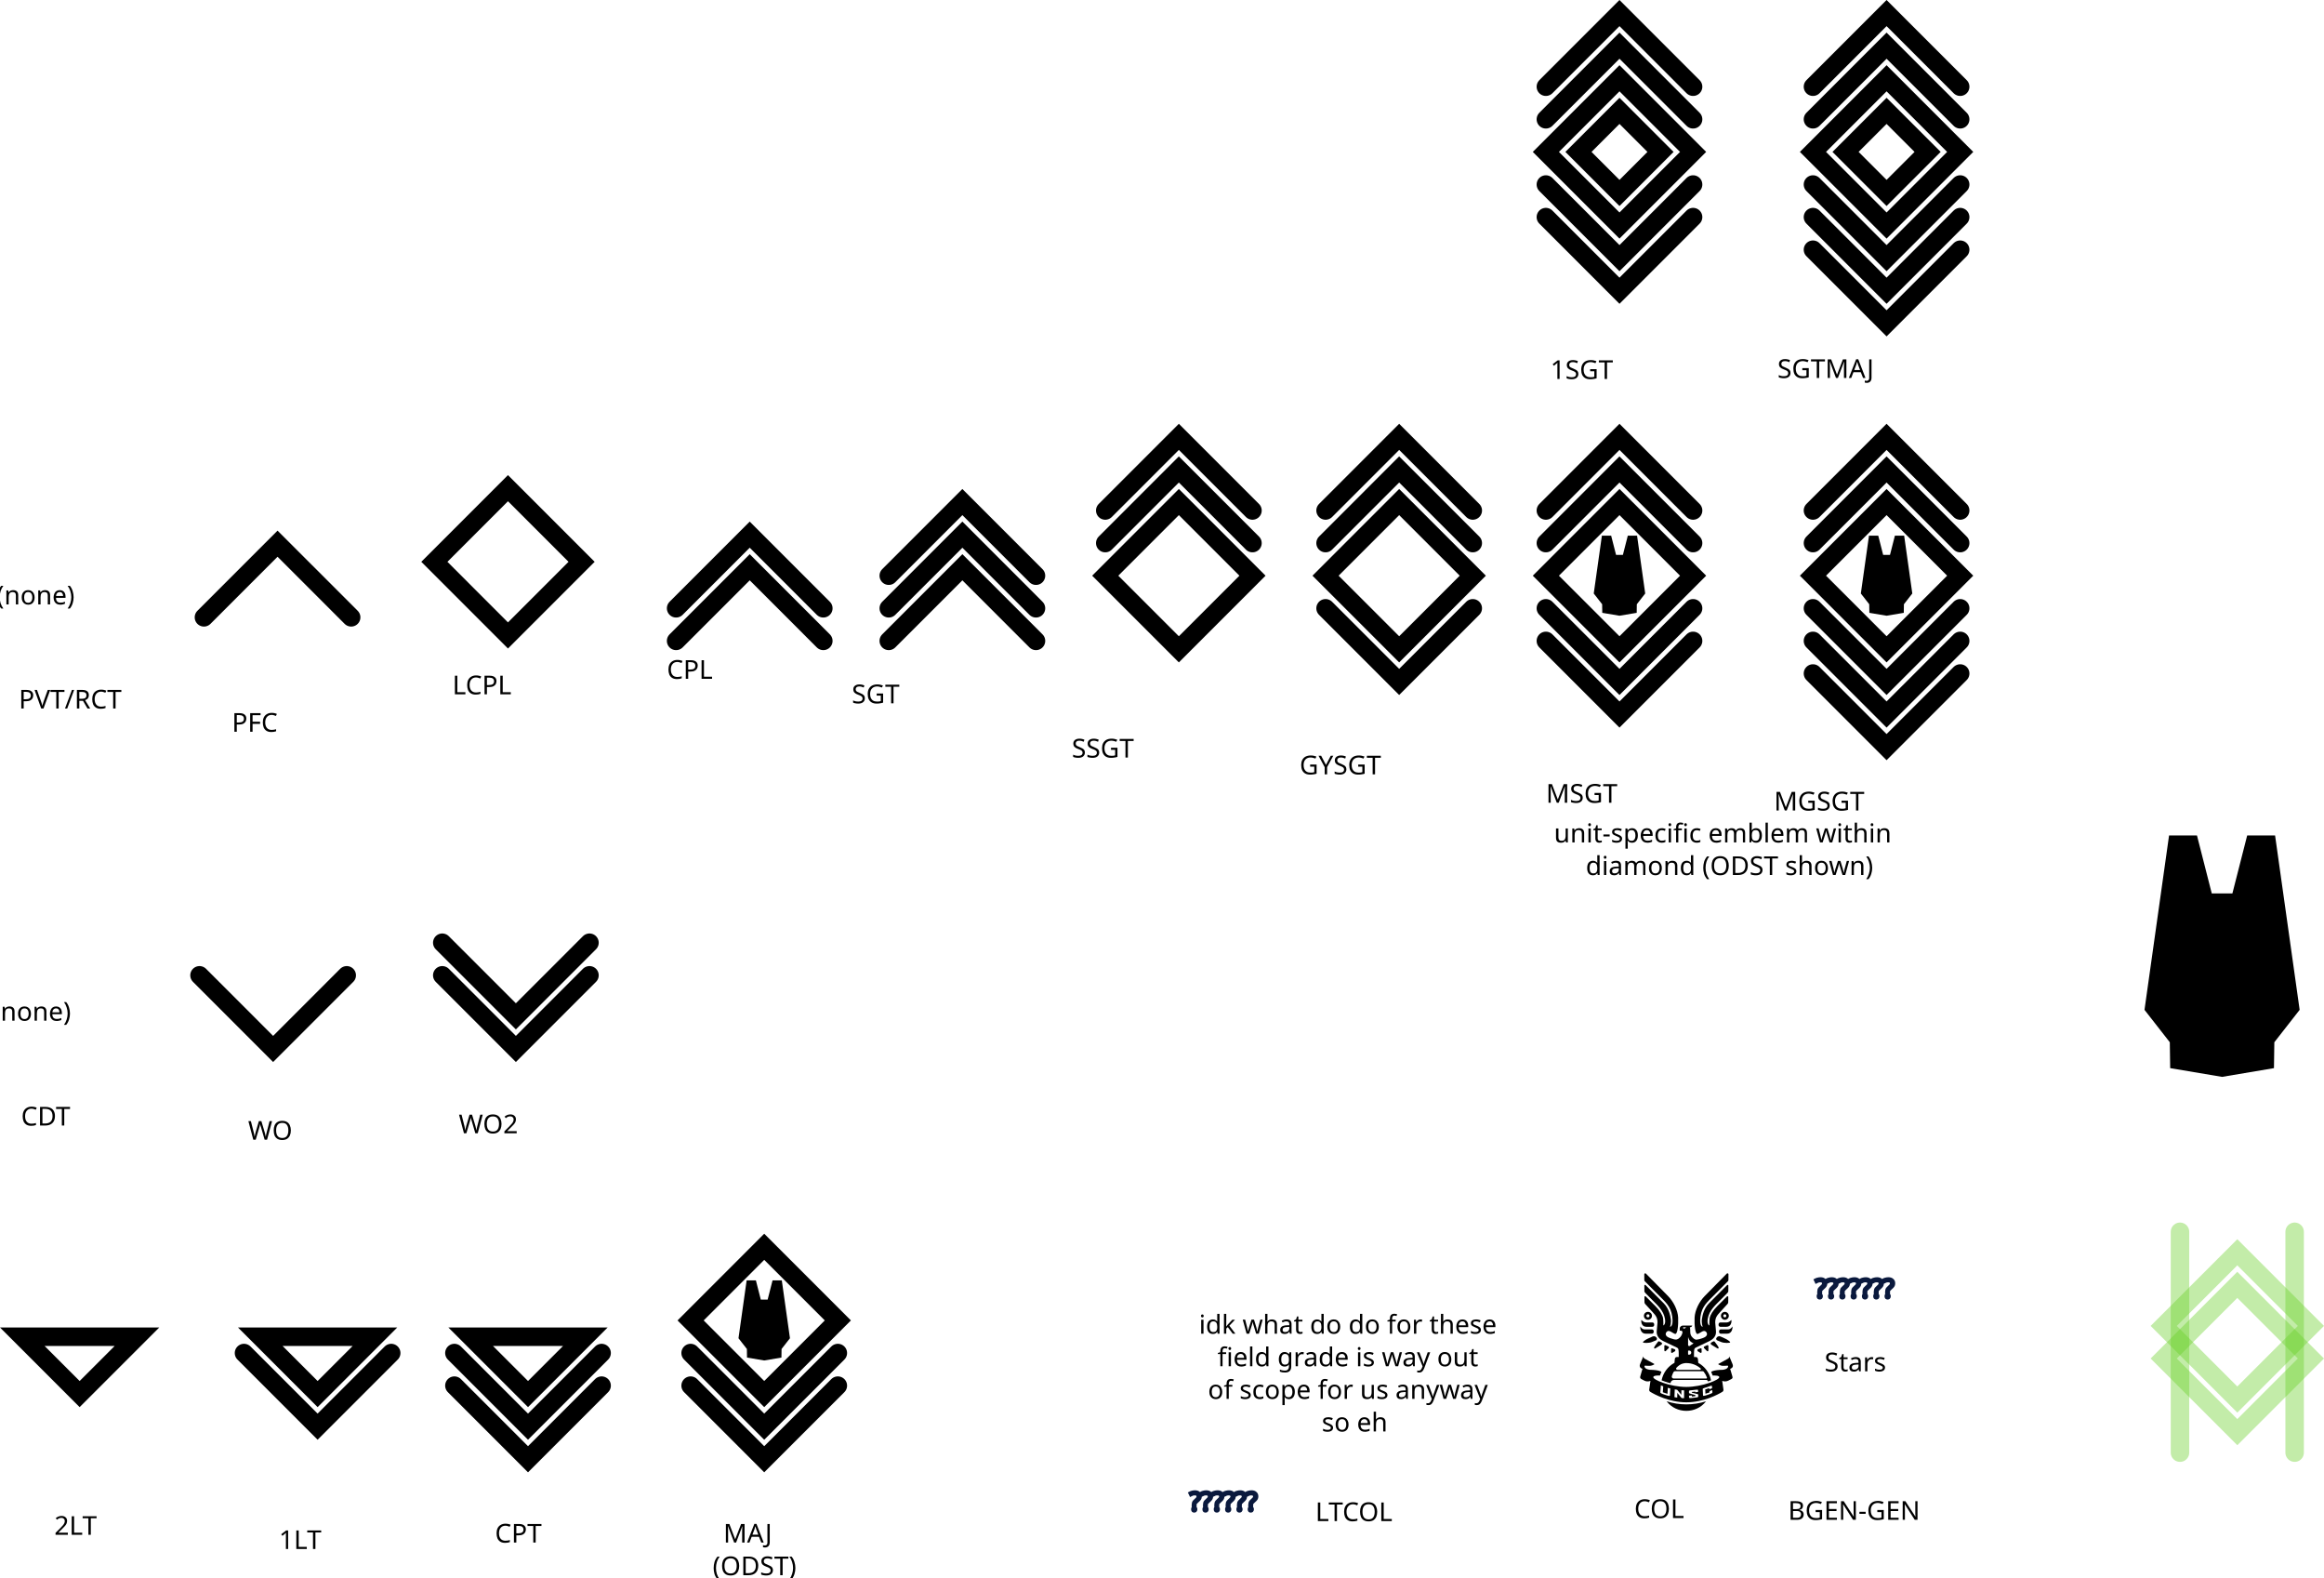
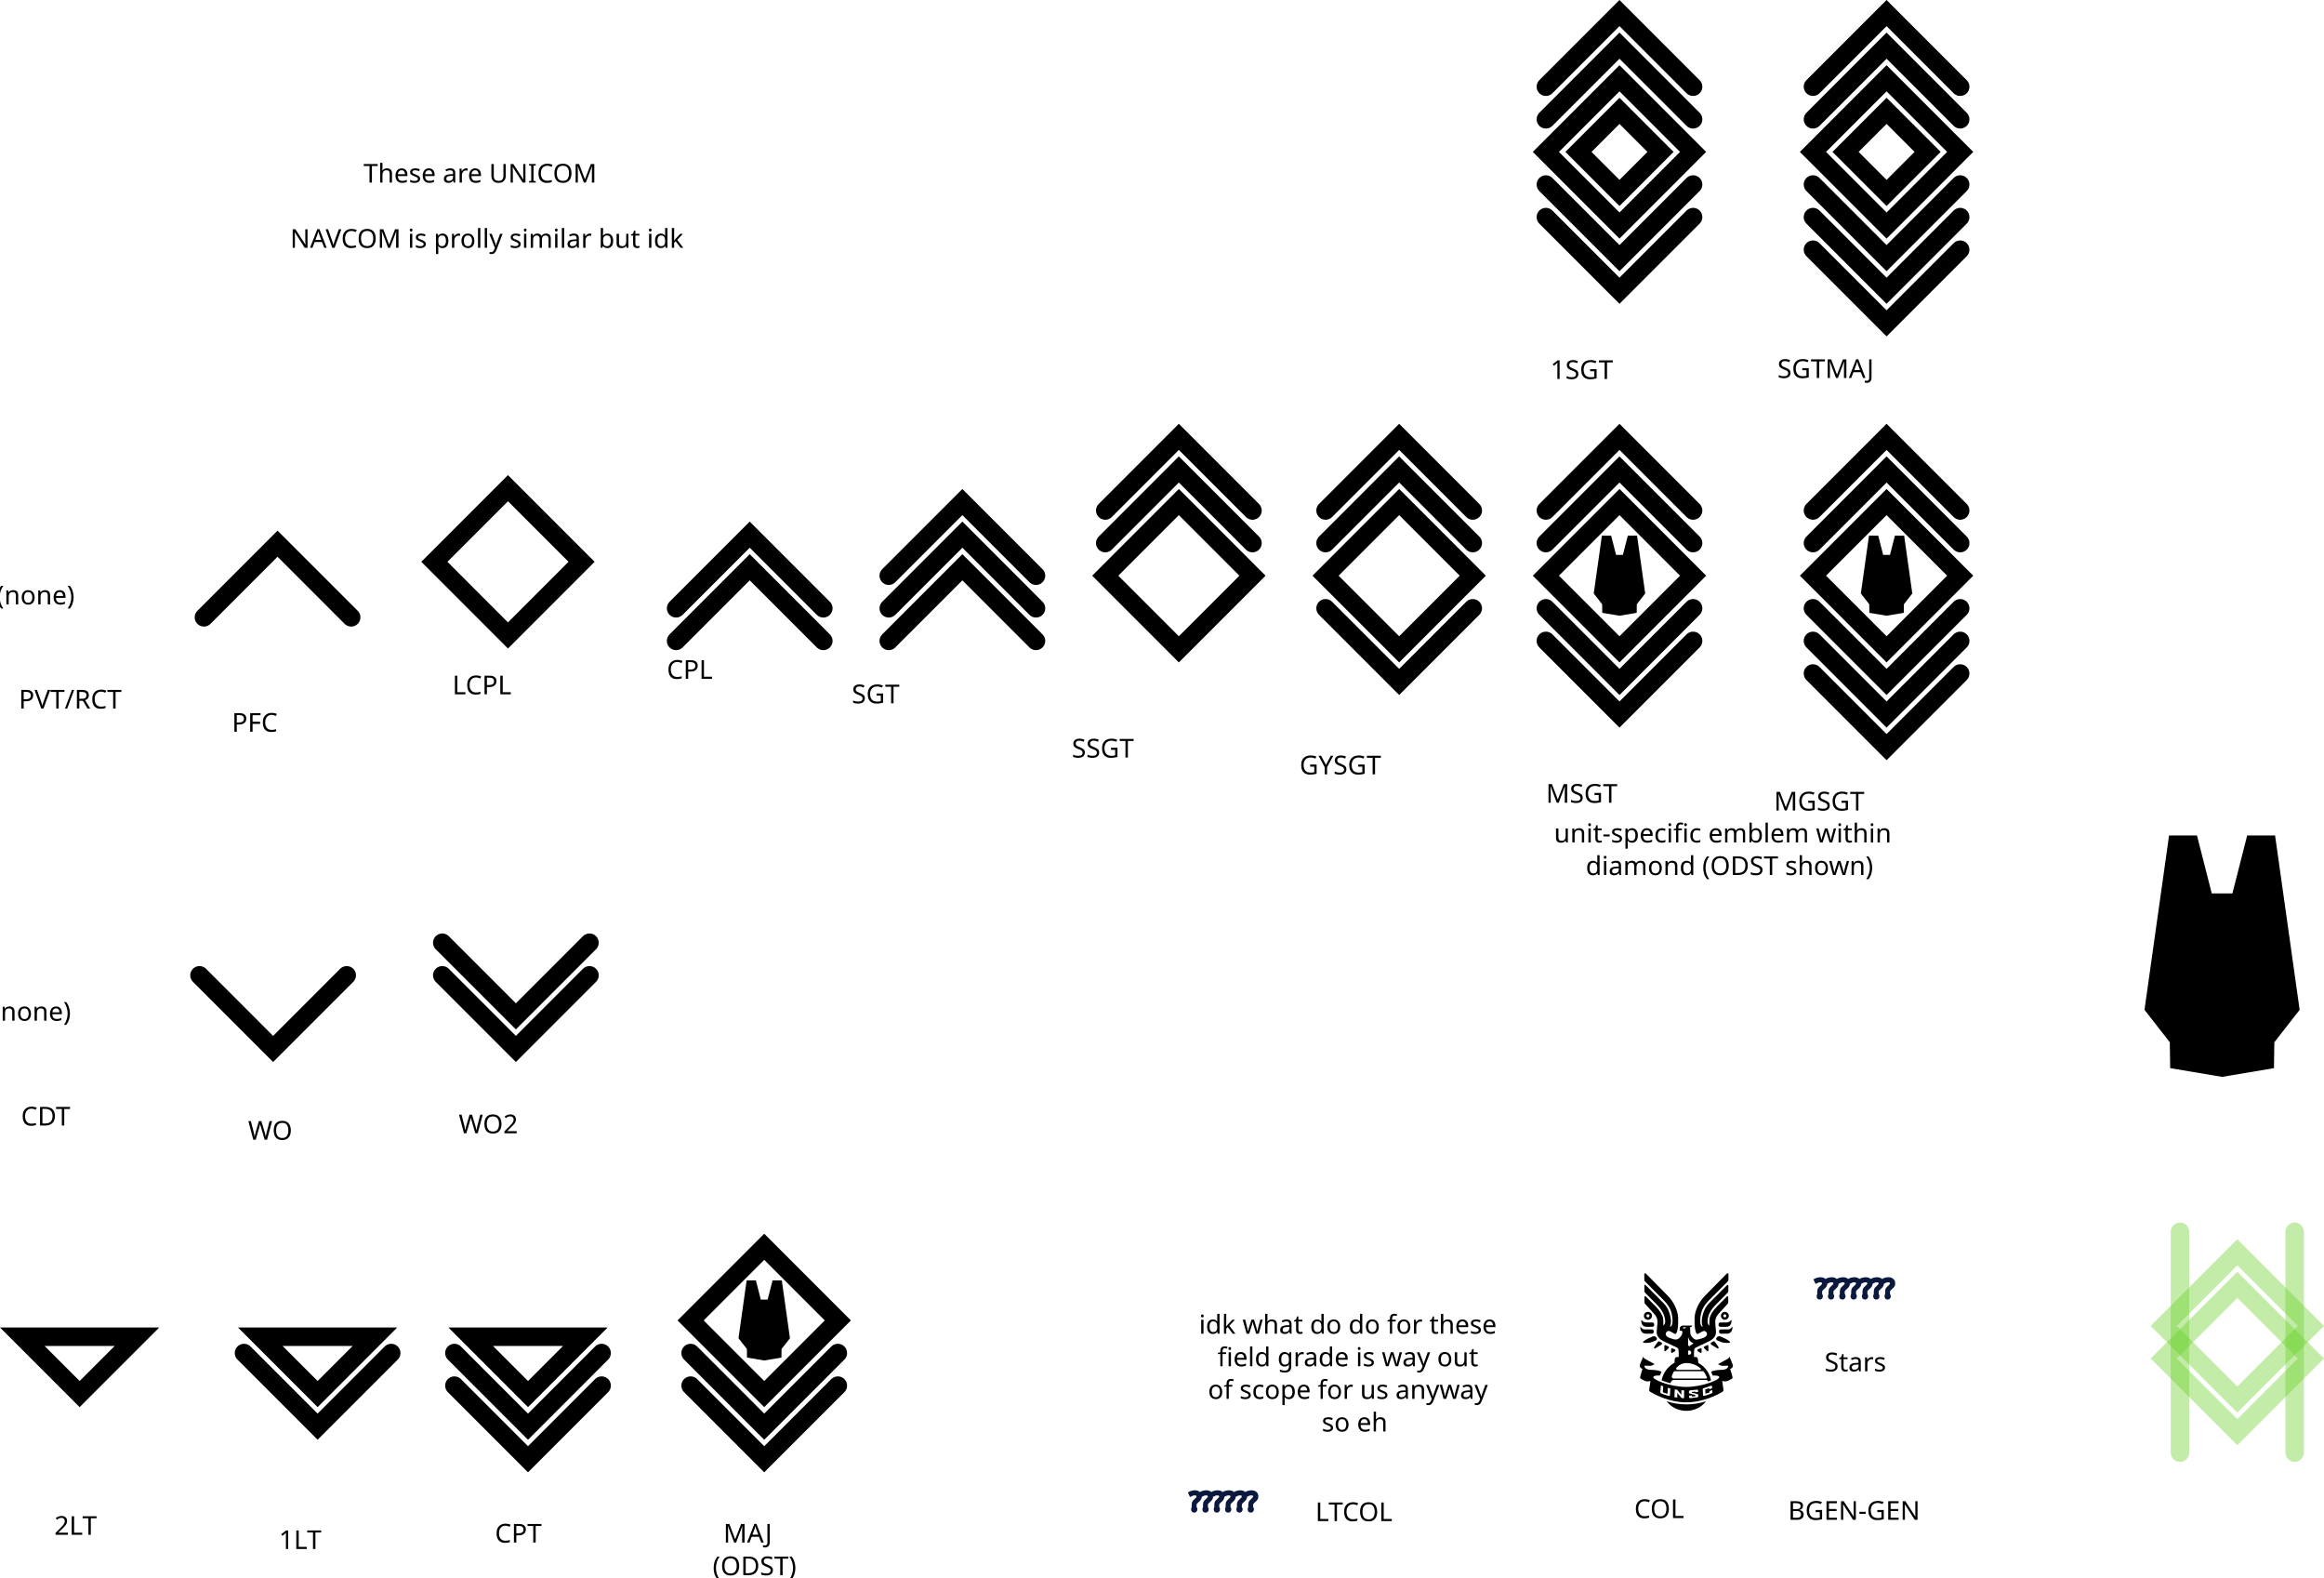
<svg xmlns="http://www.w3.org/2000/svg" width="377.357mm" height="256.105mm" viewBox="0 0 377.357 256.105" version="1.1" id="svg448" xml:space="preserve">
  <defs id="defs445" />
  <g id="layer1" transform="translate(-217.4536,57.02211)">
    <path style="fill:none;stroke:#69d028;stroke-width:3;stroke-linecap:round;stroke-dasharray:none;stroke-opacity:0.396;paint-order:fill markers stroke" d="m 568.782,158.207 11.953,-11.953 11.953,11.953 -11.953,11.953 z" id="path679" />
    <path style="fill:none;stroke:#000000;stroke-width:3;stroke-linecap:round;stroke-dasharray:none;stroke-opacity:1;paint-order:fill markers stroke" d="M 250.567,43.186 262.52,31.233 274.474,43.186" id="path2021" />
    <path style="fill:none;stroke:#000000;stroke-width:3;stroke-linecap:round;stroke-dasharray:none;stroke-opacity:1;paint-order:fill markers stroke" d="M 299.935,22.221 287.982,34.174 299.935,46.127 311.888,34.174 299.935,22.221 Z" id="path2509" />
    <path style="fill:none;stroke:#69d028;stroke-width:3;stroke-linecap:round;stroke-dasharray:none;stroke-opacity:0.396;paint-order:fill markers stroke" d="m 568.782,163.499 11.953,-11.953 11.953,11.953 -11.953,11.953 z" id="path2511" />
    <path style="fill:#68cf26;fill-opacity:0.396;stroke:#68cf26;stroke-width:3;stroke-linecap:round;stroke-dasharray:none;stroke-opacity:0.396;paint-order:fill markers stroke" d="M 571.428,178.777 V 142.929" id="path2545" />
    <path style="fill:#68cf26;fill-opacity:0.396;stroke:#68cf26;stroke-width:3;stroke-linecap:round;stroke-dasharray:none;stroke-opacity:0.396;paint-order:fill markers stroke" d="M 590.043,178.777 V 142.929" id="path2892" />
    <path style="fill:none;fill-opacity:0.396;stroke:#000000;stroke-width:3;stroke-linecap:round;stroke-dasharray:none;stroke-opacity:1;paint-order:fill markers stroke" d="M 511.831,25.844 523.784,13.891 535.737,25.844" id="path3382" />
    <path style="fill:none;fill-opacity:0.396;stroke:#000000;stroke-width:3;stroke-linecap:round;stroke-dasharray:none;stroke-opacity:1;paint-order:fill markers stroke" d="M 327.235,47.011 339.188,35.058 351.141,47.011" id="path3384" />
    <path style="fill:none;fill-opacity:0.396;stroke:#000000;stroke-width:3;stroke-linecap:round;stroke-dasharray:none;stroke-opacity:1;paint-order:fill markers stroke" d="m 327.235,41.719 11.953,-11.953 11.953,11.953" id="path3386" />
    <path style="fill:none;fill-opacity:0.396;stroke:#000000;stroke-width:3;stroke-linecap:round;stroke-dasharray:none;stroke-opacity:1;paint-order:fill markers stroke" d="m 361.765,41.719 11.953,-11.953 11.953,11.953" id="path3390" />
    <path style="fill:none;fill-opacity:0.396;stroke:#000000;stroke-width:3;stroke-linecap:round;stroke-dasharray:none;stroke-opacity:1;paint-order:fill markers stroke" d="m 361.765,36.428 11.953,-11.953 11.953,11.953" id="path3392" />
    <path style="fill:none;fill-opacity:0.396;stroke:#000000;stroke-width:3;stroke-linecap:round;stroke-dasharray:none;stroke-opacity:1;paint-order:fill markers stroke" d="M 361.765,47.011 373.718,35.058 385.672,47.011" id="path3394" />
    <path style="fill:none;fill-opacity:0.396;stroke:#000000;stroke-width:3;stroke-linecap:round;stroke-dasharray:none;stroke-opacity:1;paint-order:fill markers stroke" d="m 396.916,31.136 11.953,-11.953 11.953,11.953" id="path3398" />
    <path style="fill:none;fill-opacity:0.396;stroke:#000000;stroke-width:3;stroke-linecap:round;stroke-dasharray:none;stroke-opacity:1;paint-order:fill markers stroke" d="M 396.916,25.844 408.87,13.891 420.823,25.844" id="path3400" />
    <path style="fill:none;fill-opacity:0.396;stroke:#000000;stroke-width:3;stroke-linecap:round;stroke-dasharray:none;stroke-opacity:1;paint-order:fill markers stroke" d="m 408.87,24.474 -11.953,11.953 11.953,11.953 11.953,-11.953 z" id="path3402" />
    <path style="fill:none;fill-opacity:0.396;stroke:#000000;stroke-width:3;stroke-linecap:round;stroke-dasharray:none;stroke-opacity:1;paint-order:fill markers stroke" d="m 511.831,41.719 11.953,11.953 11.953,-11.953" id="path3469" />
    <path style="fill:none;fill-opacity:0.396;stroke:#000000;stroke-width:3;stroke-linecap:round;stroke-dasharray:none;stroke-opacity:1;paint-order:fill markers stroke" d="m 432.689,31.136 11.953,-11.953 11.953,11.953" id="path3471" />
    <path style="fill:none;fill-opacity:0.396;stroke:#000000;stroke-width:3;stroke-linecap:round;stroke-dasharray:none;stroke-opacity:1;paint-order:fill markers stroke" d="M 432.689,25.844 444.642,13.891 456.596,25.844" id="path3473" />
    <path style="fill:none;fill-opacity:0.396;stroke:#000000;stroke-width:3;stroke-linecap:round;stroke-dasharray:none;stroke-opacity:1;paint-order:fill markers stroke" d="m 444.642,24.474 -11.953,11.953 11.953,11.953 11.953,-11.953 z" id="path3475" />
    <path style="fill:none;fill-opacity:0.396;stroke:#000000;stroke-width:3;stroke-linecap:round;stroke-dasharray:none;stroke-opacity:1;paint-order:fill markers stroke" d="m 432.689,41.719 11.953,11.953 11.953,-11.953" id="path3477" />
    <path style="fill:none;fill-opacity:0.396;stroke:#000000;stroke-width:3;stroke-linecap:round;stroke-dasharray:none;stroke-opacity:1;paint-order:fill markers stroke" d="m 511.831,47.011 11.953,11.953 11.953,-11.953" id="path3479" />
    <path style="fill:none;fill-opacity:0.396;stroke:#000000;stroke-width:3;stroke-linecap:round;stroke-dasharray:none;stroke-opacity:1;paint-order:fill markers stroke" d="m 468.462,31.136 11.953,-11.953 11.953,11.953" id="path3481" />
    <path style="fill:none;fill-opacity:0.396;stroke:#000000;stroke-width:3;stroke-linecap:round;stroke-dasharray:none;stroke-opacity:1;paint-order:fill markers stroke" d="M 468.462,25.844 480.415,13.891 492.369,25.844" id="path3483" />
    <path style="fill:none;fill-opacity:0.396;stroke:#000000;stroke-width:3;stroke-linecap:round;stroke-dasharray:none;stroke-opacity:1;paint-order:fill markers stroke" d="m 480.415,24.474 -11.953,11.953 11.953,11.953 11.953,-11.953 z" id="path3485" />
    <path style="fill:none;fill-opacity:0.396;stroke:#000000;stroke-width:3;stroke-linecap:round;stroke-dasharray:none;stroke-opacity:1;paint-order:fill markers stroke" d="m 468.462,41.719 11.953,11.953 11.953,-11.953" id="path3487" />
    <path style="fill:none;fill-opacity:0.396;stroke:#000000;stroke-width:3;stroke-linecap:round;stroke-dasharray:none;stroke-opacity:1;paint-order:fill markers stroke" d="m 468.462,47.011 11.953,11.953 11.953,-11.953" id="path3489" />
    <text xml:space="preserve" style="font-size:4.233px;font-family:'Cascadia Code';-inkscape-font-specification:'Cascadia Code';text-align:center;text-anchor:middle;fill:#000000;fill-opacity:1;stroke:none;stroke-width:3;stroke-linecap:round;stroke-dasharray:none;stroke-opacity:1;paint-order:fill markers stroke" x="231.603" y="57.981" id="text3545">
      <tspan id="tspan3543" style="font-size:4.233px;fill:#000000;fill-opacity:1;stroke:none;stroke-width:3" x="231.603" y="57.981">PVT/RCT</tspan>
    </text>
    <text xml:space="preserve" style="font-size:4.233px;font-family:'Cascadia Code';-inkscape-font-specification:'Cascadia Code';text-align:center;text-anchor:middle;fill:#000000;fill-opacity:1;stroke:none;stroke-width:3;stroke-linecap:round;stroke-dasharray:none;stroke-opacity:1;paint-order:fill markers stroke" x="261.574" y="61.754" id="text4015">
      <tspan id="tspan4013" style="stroke-width:3" x="261.574" y="61.754">PFC</tspan>
    </text>
    <text xml:space="preserve" style="font-size:4.233px;font-family:'Cascadia Code';-inkscape-font-specification:'Cascadia Code';text-align:center;text-anchor:middle;fill:#000000;fill-opacity:1;stroke:none;stroke-width:3;stroke-linecap:round;stroke-dasharray:none;stroke-opacity:1;paint-order:fill markers stroke" x="298.462" y="55.676" id="text4019">
      <tspan id="tspan4017" style="stroke-width:3" x="298.462" y="55.676">LCPL</tspan>
    </text>
    <text xml:space="preserve" style="font-size:4.233px;font-family:'Cascadia Code';-inkscape-font-specification:'Cascadia Code';text-align:center;text-anchor:middle;fill:#000000;fill-opacity:1;stroke:none;stroke-width:3;stroke-linecap:round;stroke-dasharray:none;stroke-opacity:1;paint-order:fill markers stroke" x="332.206" y="53.161" id="text4023">
      <tspan id="tspan4021" style="stroke-width:3" x="332.206" y="53.161">CPL</tspan>
    </text>
    <text xml:space="preserve" style="font-size:4.233px;font-family:'Cascadia Code';-inkscape-font-specification:'Cascadia Code';text-align:center;text-anchor:middle;fill:#000000;fill-opacity:1;stroke:none;stroke-width:3;stroke-linecap:round;stroke-dasharray:none;stroke-opacity:1;paint-order:fill markers stroke" x="362.388" y="57.143" id="text4027">
      <tspan id="tspan4025" style="stroke-width:3" x="362.388" y="57.143">SGT</tspan>
    </text>
    <text xml:space="preserve" style="font-size:4.233px;font-family:'Cascadia Code';-inkscape-font-specification:'Cascadia Code';text-align:center;text-anchor:middle;fill:#000000;fill-opacity:1;stroke:none;stroke-width:3;stroke-linecap:round;stroke-dasharray:none;stroke-opacity:1;paint-order:fill markers stroke" x="399.276" y="65.946" id="text4031">
      <tspan id="tspan4029" style="stroke-width:3" x="399.276" y="65.946">SSGT</tspan>
    </text>
    <text xml:space="preserve" style="font-size:4.233px;font-family:'Cascadia Code';-inkscape-font-specification:'Cascadia Code';text-align:center;text-anchor:middle;fill:#000000;fill-opacity:1;stroke:none;stroke-width:3;stroke-linecap:round;stroke-dasharray:none;stroke-opacity:1;paint-order:fill markers stroke" x="437.841" y="68.67" id="text4035">
      <tspan id="tspan4033" style="stroke-width:3" x="437.841" y="68.67">GYSGT</tspan>
    </text>
    <text xml:space="preserve" style="font-size:4.233px;font-family:'Cascadia Code';-inkscape-font-specification:'Cascadia Code';text-align:center;text-anchor:middle;fill:#000000;fill-opacity:1;stroke:none;stroke-width:3;stroke-linecap:round;stroke-dasharray:none;stroke-opacity:1;paint-order:fill markers stroke" x="477.034" y="73.282" id="text4039">
      <tspan id="tspan4037" style="stroke-width:3" x="477.034" y="73.282">MSGT</tspan>
    </text>
    <path style="fill:none;fill-opacity:0.396;stroke:#000000;stroke-width:3;stroke-linecap:round;stroke-dasharray:none;stroke-opacity:1;paint-order:fill markers stroke" d="m 511.831,31.136 11.953,-11.953 11.953,11.953" id="path4041" />
    <path style="fill:none;fill-opacity:0.396;stroke:#000000;stroke-width:3;stroke-linecap:round;stroke-dasharray:none;stroke-opacity:1;paint-order:fill markers stroke" d="m 523.784,24.474 -11.953,11.953 11.953,11.953 11.953,-11.953 z" id="path4043" />
    <path style="fill:none;fill-opacity:0.396;stroke:#000000;stroke-width:3;stroke-linecap:round;stroke-dasharray:none;stroke-opacity:1;paint-order:fill markers stroke" d="m 468.462,-37.656 11.953,-11.953 11.953,11.953" id="path4045" />
    <path style="fill:none;fill-opacity:0.396;stroke:#000000;stroke-width:3;stroke-linecap:round;stroke-dasharray:none;stroke-opacity:1;paint-order:fill markers stroke" d="m 468.462,-42.947 11.953,-11.953 11.953,11.953" id="path4047" />
    <path style="fill:none;fill-opacity:0.396;stroke:#000000;stroke-width:3;stroke-linecap:round;stroke-dasharray:none;stroke-opacity:1;paint-order:fill markers stroke" d="m 480.415,-44.317 -11.953,11.953 11.953,11.953 11.953,-11.953 z" id="path4049" />
    <path style="fill:none;fill-opacity:0.396;stroke:#000000;stroke-width:3;stroke-linecap:round;stroke-dasharray:none;stroke-opacity:1;paint-order:fill markers stroke" d="m 468.462,-27.072 11.953,11.953 11.953,-11.953" id="path4051" />
    <path style="fill:none;fill-opacity:0.396;stroke:#000000;stroke-width:3;stroke-linecap:round;stroke-dasharray:none;stroke-opacity:1;paint-order:fill markers stroke" d="m 468.462,-21.781 11.953,11.953 11.953,-11.953" id="path4053" />
    <text xml:space="preserve" style="font-size:4.233px;font-family:'Cascadia Code';-inkscape-font-specification:'Cascadia Code';text-align:center;text-anchor:middle;fill:#000000;fill-opacity:1;stroke:none;stroke-width:3;stroke-linecap:round;stroke-dasharray:none;stroke-opacity:1;paint-order:fill markers stroke" x="477.034" y="4.49" id="text4057">
      <tspan id="tspan4055" style="stroke-width:3" x="477.034" y="4.49">1SGT</tspan>
    </text>
    <path style="fill:none;fill-opacity:0.396;stroke:#000000;stroke-width:3;stroke-linecap:round;stroke-dasharray:none;stroke-opacity:1;paint-order:fill markers stroke" d="m 511.831,52.303 11.953,11.953 11.953,-11.953" id="path4059" />
    <path style="fill:none;fill-opacity:0.396;stroke:#000000;stroke-width:3;stroke-linecap:round;stroke-dasharray:none;stroke-opacity:1;paint-order:fill markers stroke" d="m 511.831,-42.947 11.953,-11.953 11.953,11.953" id="path4061" />
    <path style="fill:none;fill-opacity:0.396;stroke:#000000;stroke-width:3;stroke-linecap:round;stroke-dasharray:none;stroke-opacity:1;paint-order:fill markers stroke" d="m 511.831,-27.072 11.953,11.953 11.953,-11.953" id="path4063" />
    <path style="fill:none;fill-opacity:0.396;stroke:#000000;stroke-width:3;stroke-linecap:round;stroke-dasharray:none;stroke-opacity:1;paint-order:fill markers stroke" d="m 511.831,-21.781 11.953,11.953 11.953,-11.953" id="path4065" />
    <path style="fill:none;fill-opacity:0.396;stroke:#000000;stroke-width:3;stroke-linecap:round;stroke-dasharray:none;stroke-opacity:1;paint-order:fill markers stroke" d="m 511.831,-37.656 11.953,-11.953 11.953,11.953" id="path4067" />
    <path style="fill:none;fill-opacity:0.396;stroke:#000000;stroke-width:3;stroke-linecap:round;stroke-dasharray:none;stroke-opacity:1;paint-order:fill markers stroke" d="m 523.784,-44.317 -11.953,11.953 11.953,11.953 11.953,-11.953 z" id="path4069" />
    <path style="fill:none;fill-opacity:0.396;stroke:#000000;stroke-width:3;stroke-linecap:round;stroke-dasharray:none;stroke-opacity:1;paint-order:fill markers stroke" d="m 511.831,-16.489 11.953,11.953 11.953,-11.953" id="path4071" />
    <text xml:space="preserve" style="font-size:4.233px;font-family:'Cascadia Code';-inkscape-font-specification:'Cascadia Code';text-align:center;text-anchor:middle;fill:#000000;fill-opacity:1;stroke:none;stroke-width:3;stroke-linecap:round;stroke-dasharray:none;stroke-opacity:1;paint-order:fill markers stroke" x="515.599" y="74.539" id="text4075">
      <tspan id="tspan4073" style="stroke-width:3" x="515.599" y="74.539">MGSGT</tspan>
    </text>
    <text xml:space="preserve" style="font-size:4.233px;font-family:'Cascadia Code';-inkscape-font-specification:'Cascadia Code';text-align:center;text-anchor:middle;fill:#000000;fill-opacity:1;stroke:none;stroke-width:3;stroke-linecap:round;stroke-dasharray:none;stroke-opacity:1;paint-order:fill markers stroke" x="516.647" y="4.326" id="text4079">
      <tspan id="tspan4077" style="stroke-width:3" x="516.647" y="4.326">SGTMAJ</tspan>
    </text>
    <path style="fill:none;fill-opacity:1;stroke:#000000;stroke-width:3;stroke-linecap:round;stroke-dasharray:none;stroke-opacity:1;paint-order:fill markers stroke" d="m 249.848,101.297 11.953,11.953 11.953,-11.953" id="path4807" />
    <path style="fill:none;fill-opacity:1;stroke:#000000;stroke-width:3;stroke-linecap:round;stroke-dasharray:none;stroke-opacity:1;paint-order:fill markers stroke" d="m 289.265,96.005 11.953,11.953 11.953,-11.953" id="path4809" />
    <path style="fill:none;fill-opacity:1;stroke:#000000;stroke-width:3;stroke-linecap:round;stroke-dasharray:none;stroke-opacity:1;paint-order:fill markers stroke" d="m 289.265,101.297 11.953,11.953 11.953,-11.953" id="path4811" />
    <text xml:space="preserve" style="font-size:4.233px;font-family:'Cascadia Code';-inkscape-font-specification:'Cascadia Code';text-align:center;text-anchor:middle;fill:#000000;fill-opacity:1;stroke:none;stroke-width:3;stroke-linecap:round;stroke-dasharray:none;stroke-opacity:1;paint-order:fill markers stroke" x="264.089" y="127.985" id="text4815">
      <tspan id="tspan4813" style="stroke-width:3" x="264.089" y="127.985">WO</tspan>
    </text>
    <text xml:space="preserve" style="font-size:4.233px;font-family:'Cascadia Code';-inkscape-font-specification:'Cascadia Code';text-align:center;text-anchor:middle;fill:#000000;fill-opacity:1;stroke:none;stroke-width:3;stroke-linecap:round;stroke-dasharray:none;stroke-opacity:1;paint-order:fill markers stroke" x="299.51" y="126.937" id="text4819">
      <tspan id="tspan4817" style="stroke-width:3" x="299.51" y="126.937">WO2</tspan>
    </text>
    <text xml:space="preserve" style="font-size:4.233px;font-family:'Cascadia Code';-inkscape-font-specification:'Cascadia Code';text-align:center;text-anchor:middle;fill:#000000;fill-opacity:1;stroke:none;stroke-width:3;stroke-linecap:round;stroke-dasharray:none;stroke-opacity:1;paint-order:fill markers stroke" x="227.62" y="125.679" id="text4827">
      <tspan id="tspan4825" style="stroke-width:3" x="227.62" y="125.679">CDT</tspan>
    </text>
    <path style="fill:none;fill-opacity:1;stroke:#000000;stroke-width:3;stroke-linecap:round;stroke-dasharray:none;stroke-opacity:1;paint-order:fill markers stroke" d="m 221.075,159.964 9.308,9.308 9.308,-9.308 z" id="path5559" />
    <path style="fill:none;fill-opacity:1;stroke:#000000;stroke-width:3;stroke-linecap:round;stroke-dasharray:none;stroke-opacity:1;paint-order:fill markers stroke" d="m 259.718,159.964 9.308,9.308 9.308,-9.308 z" id="path5563" />
    <path style="fill:none;fill-opacity:1;stroke:#000000;stroke-width:3;stroke-linecap:round;stroke-dasharray:none;stroke-opacity:1;paint-order:fill markers stroke" d="m 257.072,162.61 11.953,11.953 11.953,-11.953" id="path5565" />
    <path style="fill:none;fill-opacity:1;stroke:#000000;stroke-width:3;stroke-linecap:round;stroke-dasharray:none;stroke-opacity:1;paint-order:fill markers stroke" d="m 293.881,159.964 9.308,9.308 9.308,-9.308 z" id="path5567" />
    <path style="fill:none;fill-opacity:1;stroke:#000000;stroke-width:3;stroke-linecap:round;stroke-dasharray:none;stroke-opacity:1;paint-order:fill markers stroke" d="m 291.235,162.61 11.953,11.953 11.953,-11.953" id="path5569" />
    <path style="fill:none;fill-opacity:1;stroke:#000000;stroke-width:3;stroke-linecap:round;stroke-dasharray:none;stroke-opacity:1;paint-order:fill markers stroke" d="m 291.235,167.901 11.953,11.953 11.953,-11.953" id="path5571" />
    <text xml:space="preserve" style="font-size:4.233px;font-family:'Cascadia Code';-inkscape-font-specification:'Cascadia Code';text-align:center;text-anchor:middle;fill:#000000;fill-opacity:1;stroke:none;stroke-width:3;stroke-linecap:round;stroke-dasharray:none;stroke-opacity:1;paint-order:fill markers stroke" x="268.946" y="194.425" id="text6301">
      <tspan id="tspan6299" style="stroke-width:3" x="268.946" y="194.425">1LT</tspan>
    </text>
    <text xml:space="preserve" style="font-size:4.233px;font-family:'Cascadia Code';-inkscape-font-specification:'Cascadia Code';text-align:center;text-anchor:middle;fill:#000000;fill-opacity:1;stroke:none;stroke-width:3;stroke-linecap:round;stroke-dasharray:none;stroke-opacity:1;paint-order:fill markers stroke" x="304.367" y="193.377" id="text6305">
      <tspan id="tspan6303" style="stroke-width:3" x="304.367" y="193.377">CPT</tspan>
    </text>
    <text xml:space="preserve" style="font-size:4.233px;font-family:'Cascadia Code';-inkscape-font-specification:'Cascadia Code';text-align:center;text-anchor:middle;fill:#000000;fill-opacity:1;stroke:none;stroke-width:3;stroke-linecap:round;stroke-dasharray:none;stroke-opacity:1;paint-order:fill markers stroke" x="232.477" y="192.12" id="text6309">
      <tspan id="tspan6307" style="stroke-width:3" x="232.477" y="192.12">2LT</tspan>
    </text>
    <path style="fill:none;fill-opacity:1;stroke:#000000;stroke-width:3;stroke-linecap:round;stroke-dasharray:none;stroke-opacity:1;paint-order:fill markers stroke" d="m 480.415,-39.026 -6.662,6.662 6.662,6.662 6.662,-6.662 z" id="path7041" />
    <path style="fill:none;fill-opacity:1;stroke:#000000;stroke-width:3;stroke-linecap:round;stroke-dasharray:none;stroke-opacity:1;paint-order:fill markers stroke" d="m 523.784,-39.026 -6.662,6.662 6.662,6.662 6.662,-6.662 z" id="path7043" />
    <path id="path9379" style="fill:#000000;fill-opacity:1;stroke:none;stroke-width:3;stroke-linecap:round;stroke-dasharray:none;stroke-opacity:1;paint-order:fill markers stroke" d="m 520.929,29.928 -1.323,9.39 1.363,1.744 0.02,1.394 2.795,0.47 2.795,-0.47 0.02,-1.394 1.363,-1.744 -1.323,-9.39 h -1.504 l -0.796,3.121 h -1.111 l -0.796,-3.121 z" />
    <path id="path9384" style="fill:#000000;fill-opacity:1;stroke:none;stroke-width:3;stroke-linecap:round;stroke-dasharray:none;stroke-opacity:1;paint-order:fill markers stroke" d="m 477.56,29.928 -1.323,9.39 1.363,1.744 0.02,1.394 2.795,0.47 2.795,-0.47 0.02,-1.394 1.363,-1.744 -1.323,-9.39 h -1.504 l -0.796,3.121 h -1.111 l -0.796,-3.121 z" />
    <text xml:space="preserve" style="font-size:4.233px;font-family:'Cascadia Code';-inkscape-font-specification:'Cascadia Code';text-align:center;text-anchor:middle;fill:#000000;fill-opacity:1;stroke:none;stroke-width:3;stroke-linecap:round;stroke-dasharray:none;stroke-opacity:1;paint-order:fill markers stroke" x="501.032" y="79.727" id="text9388">
      <tspan id="tspan9386" style="stroke-width:3" x="501.032" y="79.727">unit-specific emblem within</tspan>
      <tspan style="stroke-width:3" x="501.032" y="85.019" id="tspan9390">diamond (ODST shown)</tspan>
    </text>
    <text xml:space="preserve" style="font-size:4.233px;font-family:'Cascadia Code';-inkscape-font-specification:'Cascadia Code';text-align:center;text-anchor:middle;fill:#000000;fill-opacity:1;stroke:none;stroke-width:3;stroke-linecap:round;stroke-dasharray:none;stroke-opacity:1;paint-order:fill markers stroke" x="225.971" y="41.086" id="text9506">
      <tspan id="tspan9504" style="font-size:4.233px;fill:#000000;fill-opacity:1;stroke:none;stroke-width:3" x="225.971" y="41.086">(none)</tspan>
    </text>
    <text xml:space="preserve" style="font-size:4.233px;font-family:'Cascadia Code';-inkscape-font-specification:'Cascadia Code';text-align:center;text-anchor:middle;fill:#000000;fill-opacity:1;stroke:none;stroke-width:3;stroke-linecap:round;stroke-dasharray:none;stroke-opacity:1;paint-order:fill markers stroke" x="225.378" y="108.667" id="text9510">
      <tspan id="tspan9508" style="font-size:4.233px;fill:#000000;fill-opacity:1;stroke:none;stroke-width:3" x="225.378" y="108.667">(none)</tspan>
    </text>
    <path id="path9514" style="fill:#000000;fill-opacity:1;stroke:none;stroke-width:3;stroke-linecap:round;stroke-dasharray:none;stroke-opacity:1;paint-order:fill markers stroke" d="m 569.652,78.598 -3.988,28.305 4.109,5.258 0.061,4.203 8.426,1.418 8.426,-1.418 0.061,-4.203 4.109,-5.258 -3.988,-28.305 h -4.532 l -2.4,9.408 h -3.349 l -2.4,-9.408 z" />
    <g id="g9550" transform="matrix(0.03196001,0,0,0.03196001,481.1466,147.5754)" style="stroke-width:8.279">
      <path d="m 455.9,178.4 c 21.4,-21.9 53.9,-54.4 72.2,-72.7 1.5,-1.5 2.4,-3.6 2.4,-5.8 l 0.3,-29.4 c 0,-2.7 -2.2,-5 -5,-5 -1.3,0 -2.6,0.5 -3.5,1.5 L 410.5,180.6 c -28.3,28.6 -50,72.3 -51.8,109.9 -1.8,37.6 3.2,85.7 15.2,82.9 14.1,-3.4 32.3,-26 44.9,-8.4 5.3,7.5 4.2,16.1 -5.3,23 -7.4,5.4 -23,9.8 -31.1,12.1 l -14.2,2.5 c -7.1,0 -13.3,-4 -22.2,-13.5 -8.9,-9.5 -9.4,-19.4 -9.4,-32 0.1,-12.5 -2.2,-17.5 -2.2,-17.5 10.6,0 12.4,-8.8 12.4,-8.8 h -46.6 c -8.7,0 -16.9,6.3 -16.9,14.6 v 11.3 l 7.1,0.3 c 5.2,0.2 7.6,5.1 6.5,10.1 -2.1,10.4 -7.5,19.8 -15.5,26.7 -6.2,5.6 -13.3,11 -30,6.2 -8,-2.3 -23.7,-6.8 -31.1,-12.1 -9.5,-6.9 -10.6,-15.5 -5.3,-23 12.6,-17.6 30.8,5 44.9,8.4 12.1,2.9 17,-45.3 15.3,-82.9 -1.8,-37.6 -23.5,-81.3 -51.8,-109.8 L 111.6,67 c -1.9,-1.9 -5.1,-1.9 -7,0 -0.9,0.9 -1.5,2.2 -1.5,3.5 l 0.2,29.4 c 0,2.2 0.9,4.3 2.4,5.8 18.3,18.3 50.7,50.8 72.2,72.7 31.3,32 60,54 67.2,106.2 7.2,52.2 -11.2,52.8 -11.2,52.8 0,0 6.9,-19.1 4.1,-38.8 -2.8,-19.7 -10.1,-55.1 -36.7,-81.5 -20.2,-20 -68.3,-68.5 -91.8,-92.2 -1.4,-1.4 -3.6,-1.3 -5,0.1 -0.6,0.7 -1,1.5 -1,2.4 l 0.2,27.6 c 0,4.9 2,7.5 5.4,11 11.4,11.4 23.3,23.5 32.6,33 25.8,26.4 59.3,54.4 66.5,97.7 5,29.6 -8.4,33.6 -8.4,33.6 0,0 1,-20 -1.2,-36.2 -2.3,-16.3 -16.8,-40.1 -38.7,-61.8 -10.7,-10.7 -31.1,-31.1 -49.5,-49.5 -1.4,-1.5 -3.8,-1.6 -5.3,-0.2 -0.8,0.8 -1.3,1.8 -1.2,3 l 0.2,26.6 c 0,3.4 1.3,6.6 3.6,9.2 l 38.3,41.7 c 16.1,17.2 24.3,28.7 24.3,52 0,0 -2.6,28.4 -4,45.2 -2,26.1 17.4,41.4 31.5,48.5 l 72.4,34.6 c 3.5,1.7 5.9,5 6.4,8.8 1,6.9 1.5,13.8 1.5,20.8 v 17.6 H 270 c -7.7,0 -11.2,3.7 -12,12 l -1.5,17.5 c -34,18.5 -57.9,51.1 -65.4,89.1 5,2 10.1,3.9 15.5,5.7 9.5,3.2 19.5,6.3 29.9,8.9 v -0.7 c 0.7,-9 8.2,-16 17.3,-16 h 164.6 c 4,0 7.5,2.9 8.2,6.8 l 0.2,1 c 5.3,-1.8 10.5,-3.7 15.5,-5.7 -7.4,-37.7 -31.1,-70.3 -64.9,-88.8 l -1.6,-17.8 c -0.9,-8.3 -4.3,-12 -12,-12 h -8.1 V 473 c -0.1,-7 0.4,-13.9 1.5,-20.8 0.6,-3.8 3,-7.1 6.5,-8.8 L 436,408.8 c 14,-7.2 33.4,-22.5 31.4,-48.5 -1.3,-16.8 -3.9,-45.2 -3.9,-45.2 0,-23.3 8.2,-34.8 24.3,-52.1 L 526,221.3 c 2.3,-2.5 3.6,-5.8 3.6,-9.2 l 0.2,-26.6 c 0,-2.1 -1.7,-3.8 -3.7,-3.8 -1,0 -2,0.4 -2.7,1.1 -18.3,18.4 -38.7,38.9 -49.5,49.5 -21.9,21.8 -36.5,45.5 -38.7,61.8 -2.3,16.3 -1.3,36.3 -1.3,36.3 0,0 -13.4,-4 -8.4,-33.6 7.2,-43.4 40.7,-71.3 66.5,-97.7 9.3,-9.6 21.3,-21.6 32.6,-33 3.4,-3.4 5.3,-6.1 5.4,-11 l 0.2,-27.6 c 0,-1.9 -1.6,-3.5 -3.5,-3.5 -0.9,0 -1.8,0.3 -2.4,1 -23.5,23.7 -71.6,72.2 -91.8,92.1 -26.6,26.4 -33.9,61.8 -36.7,81.5 -2.8,19.7 4.1,38.8 4.1,38.8 0,0 -18.4,-0.6 -11.2,-52.8 7.3,-52.2 36,-74.2 67.2,-106.2 z m -130.3,213 c 0.1,-0.2 0.3,-0.4 0.6,-0.4 0.2,0 0.4,0.2 0.5,0.4 5.6,20.5 19.1,26.6 25,28.4 0.7,0.2 1.1,0.9 0.9,1.6 -0.1,0.3 -0.3,0.5 -0.5,0.7 -2.3,1.5 -10.4,7 -17.7,12 -3.7,2.5 -8.7,-0.1 -8.7,-4.6 v -38.1 z m 0,68.5 c 0,-1.1 0.9,-2 2,-2 h 4.5 c 5.3,0 9.7,4.7 9.7,10.4 0,5.8 -4.4,10.4 -9.7,10.4 h -4.5 c -1.1,0 -2,-0.9 -2,-1.9 z M 300,341.6 c 0.4,-2.9 2.8,-2 7.9,-2 2.6,0 5.1,0 7.9,0 -0.3,0.4 -4.9,6.4 -10.1,6.4 -5.4,0 -5.8,-3.7 -5.7,-4.4 z M 405.7,566 v 0 c 6.7,8.9 12.1,18.7 15.9,29.2 0.6,1.8 -0.3,3.7 -2,4.3 -0.4,0.1 -0.8,0.2 -1.1,0.2 H 251.8 c -5,0 -9.1,-4.1 -9.1,-9.1 0,-0.9 0.2,-1.8 0.4,-2.7 2,-6.6 4.6,-13 7.7,-19.3 1.8,-3.6 5.4,-5.9 9.4,-5.9 h 139.2 c 2.4,0.2 4.8,1.3 6.3,3.3 z m -16.5,-17.6 v 0 c 1.7,1.4 1.9,4 0.5,5.8 -0.8,0.9 -1.9,1.4 -3.1,1.4 H 270.7 c -3.3,0 -6,-2.7 -6,-6 0,-1.5 0.5,-2.9 1.5,-4 9.3,-10.6 20.4,-18.2 32.6,-21.8 4,-1.2 8.1,-2 12.2,-2.3 h 0.1 c 1.2,-0.1 2.4,-0.1 3.6,-0.1 h 2 c 26.6,-0.1 52.4,9.5 72.5,27 z" id="path9516" style="stroke-width:8.279" />
      <path d="m 416.9,715.4 c -24.6,32.5 -62.4,48.7 -100.2,48.7 -37.8,0 -75.6,-16.3 -100.2,-48.7 32.2,10.5 66.2,15.8 100.2,15.8 34,0 68,-5.3 100.2,-15.8 z" id="path9518" style="stroke-width:8.279" />
      <path d="m 122.6,261.3 h -0.9 c -11.1,-0.2 -20.3,8.6 -20.5,19.7 -0.3,11.1 8.6,20.3 19.6,20.5 0.3,0 0.6,0 0.9,0 11.1,0.3 20.3,-8.5 20.5,-19.6 0.3,-11.1 -8.5,-20.3 -19.6,-20.6 z m -0.9,27.9 c -4.3,-0.1 -7.7,-3.6 -7.7,-7.9 0.1,-4.3 3.6,-7.8 7.9,-7.7 4.3,0.1 7.7,3.6 7.7,7.8 0,4.4 -3.6,7.9 -7.9,7.8 z" id="path9520" style="stroke-width:8.279" />
      <path d="m 153.4,328 c -0.1,5.1 -4.3,9.3 -9.4,9.2 0,0 0,0 0,0 h -29.6 c -25.2,0 -27,-23.8 -26.8,-32.7 0,-0.7 0.6,-1.3 1.4,-1.3 0.4,0 0.7,0.2 0.9,0.4 3.7,4 12.1,11.5 21.8,11.5 H 144 c 5.1,-0.1 9.3,4 9.4,9.2 0,0 0,0 0,0 z" id="path9522" style="stroke-width:8.279" />
      <path d="m 166.7,394.8 c 1.9,4.5 -0.3,9.7 -4.8,11.5 -0.1,0 -0.1,0.1 -0.2,0.1 l -21.4,8.6 c -13,5.2 -41.8,5.4 -44,1 -1.6,-3.3 18,-15.8 23,-17.8 l 26.5,-12 c 8.1,-3.3 17.4,0.5 20.9,8.6 z" id="path9524" style="stroke-width:8.279" />
      <path d="m 150.9,363.1 c 0,5.1 -4.2,9.2 -9.3,9.2 0,0 0,0 0,0 H 111 c -26.3,0 -28.8,-27.6 -28.4,-35.5 0,-0.4 0.3,-0.6 0.7,-0.6 0.2,0 0.4,0.1 0.5,0.3 2.6,4.1 9.7,13.9 20.1,13.9 h 37.7 c 5.1,-0.1 9.3,4 9.4,9.2 0,0 0,0 0,0 z" id="path9526" style="stroke-width:8.279" />
      <path d="m 180,411.4 9.8,5.3 c 3.1,1.7 4.3,5.6 2.6,8.8 -0.5,1 -1.4,1.9 -2.3,2.4 l -30,18.4 c -4.6,2.8 -9.6,1.3 -6.1,-6.3 2.6,-5.7 13.9,-20.1 19.1,-27.2 1.5,-2.1 4.5,-2.7 6.9,-1.4 z" id="path9528" style="stroke-width:8.279" />
      <path d="m 539.5,550.6 2.7,-1 c 9.7,-3.4 13.5,-12 9.7,-21.8 l -17.3,-41.7 c 0.2,0.7 2.6,8.4 -7.3,13.5 -9.3,4.8 -41.4,22.7 -48.1,26.4 -0.4,0.3 -0.6,0.8 -0.4,1.2 0.1,0.1 0.2,0.2 0.3,0.3 8.3,5.8 18.4,8.6 28.6,7.9 10.5,-0.8 16.1,-0.9 18.9,-0.9 1.5,0 2.7,1.2 2.7,2.8 0,0 0,0.1 0,0.1 -0.9,16.3 -27.6,18.2 -27.6,18.2 -49.4,0.8 -58.7,10.3 -58.7,10.3 l 7.6,18.7 c 0,0 14.4,-0.5 23,1.1 8.6,1.7 9.8,4.3 10.5,6.4 4.7,13.1 -85.1,50.5 -167.5,50.5 -82.4,0 -172.3,-37.4 -167.6,-50.5 0.8,-2.1 2,-4.7 10.6,-6.4 8.6,-1.7 23,-1.1 23,-1.1 l 7.6,-18.7 c 0,0 -9.3,-9.6 -58.7,-10.4 0,0 -26.7,-1.8 -27.6,-18.1 -0.1,-1.5 1.1,-2.8 2.6,-2.9 0.1,0 0.1,0 0.2,0 2.8,0 8.4,0.2 18.9,0.9 10.1,0.7 20.2,-2.1 28.6,-7.9 0.4,-0.3 0.5,-0.8 0.2,-1.2 -0.1,-0.1 -0.2,-0.2 -0.3,-0.3 -6.7,-3.7 -38.9,-21.7 -48.1,-26.4 -9.4,-4.9 -7.7,-12.1 -7.3,-13.4 l -17.3,41.6 c -3.8,9.8 0.1,18.4 9.7,21.8 l 2.7,1 -10.9,38 c -1.9,6.5 -0.5,10.8 5.4,14 l 14.8,7.8 c 9.3,4.9 20.2,5.5 30,1.8 l 1.4,-0.5 -6.3,44.3 c -0.7,4.4 1.4,8.8 5.2,11.3 21.3,13.2 95.3,53.4 183.3,53.4 88,0 162.1,-40.2 183.4,-53.4 3.8,-2.4 5.8,-6.8 5.2,-11.3 l -6.3,-44.3 1.3,0.5 c 9.8,3.7 20.7,3 30.1,-1.8 l 15.3,-7.9 c 5.9,-3.2 6.9,-6.8 5,-13.3 z m -306,135.6 c -0.1,2.4 -3.2,2.9 -9.3,1.2 -10.5,-2.9 -20.9,-6.3 -31.1,-10.3 -5.9,-2.2 -8.7,-4.7 -8.5,-7 0.9,-11.8 1.8,-23.6 2.7,-35.5 4,1.7 8.1,3.2 12.1,4.8 -0.7,10.1 -1.4,20.3 -2.1,30.4 7.8,2.9 15.7,5.5 23.7,7.8 0.6,-10.2 1.1,-20.4 1.7,-30.6 4.1,1.2 8.3,2.3 12.5,3.4 -0.5,11.9 -1.1,23.9 -1.7,35.8 z m 71.8,13.6 c -4.2,-0.1 -8.5,-0.4 -12.7,-0.7 -7.6,-8.8 -15.1,-17.9 -22.4,-27.3 0.6,1.3 0.9,2.3 0.8,3 -0.2,7.3 -0.4,14.7 -0.6,22 -4.7,-0.6 -9.3,-1.4 -14,-2.2 0.5,-13.2 0.9,-26.3 1.4,-39.5 4.1,0.7 8.2,1.4 12.3,1.9 7.3,9.2 14.7,18.1 22.2,26.8 -0.6,-1.3 -0.9,-2.3 -0.9,-2.9 0.1,-7.2 0.2,-14.4 0.3,-21.6 4.6,0.4 9.2,0.6 13.8,0.8 -0.1,13.3 -0.2,26.5 -0.2,39.7 z m 63.5,-3.7 c -9.8,1.5 -19.6,2.5 -29.4,3.2 -5.9,0.4 -8.9,-0.8 -8.9,-3.1 0,-3.1 -0.1,-6.3 -0.1,-9.4 4.9,-0.2 9.7,-0.5 14.6,-0.9 0,1.4 0,4.2 0,5.6 5.9,-0.5 11.9,-1.1 17.8,-1.9 0,-1.4 0,-4 0,-5.3 -9.8,-2.4 -19.6,-5.3 -29.3,-8.6 -2.1,-0.7 -3.2,-1.7 -3.2,-3 0,-2.9 0,-5.9 -0.1,-8.8 0,-2.4 2.9,-3.7 8.6,-4.1 9.6,-0.6 19.2,-1.7 28.8,-3.1 5.8,-0.9 8.7,-0.2 8.7,2.2 0.1,2.9 0.2,5.9 0.3,8.8 -4.8,0.9 -9.5,1.6 -14.3,2.2 0,-1.2 -0.1,-2.5 -0.1,-3.7 -5.9,0.8 -11.7,1.4 -17.6,1.9 0,1.1 0,2.3 0.1,3.4 9.7,3 19.4,5.5 29.2,7.6 2.1,0.5 3.2,1.3 3.2,2.7 0.1,3.1 0.2,6.3 0.3,9.4 0.2,2.3 -2.8,4 -8.6,4.9 z m 72,-19 c -10,3.8 -20.1,7.2 -30.3,10 -5.8,1.6 -8.8,1.1 -8.9,-1.3 -0.5,-10.7 -1,-21.4 -1.6,-32.2 -0.1,-2.4 2.7,-4.3 8.4,-5.9 10,-2.8 19.9,-6.1 29.6,-9.8 5.7,-2.2 8.6,-2.2 8.8,0.2 0.3,3.7 0.6,7.3 0.9,11 -4.7,1.9 -9.3,3.8 -14.1,5.5 -0.1,-2 -0.3,-3.9 -0.4,-5.9 -6.8,2.5 -13.6,4.7 -20.5,6.7 0.4,7.3 0.8,14.5 1.2,21.8 7,-2 13.9,-4.3 20.8,-6.8 -0.1,-2.1 -0.3,-4.3 -0.4,-6.4 4.7,-1.7 9.4,-3.6 14.1,-5.5 0.3,3.8 0.6,7.7 0.9,11.5 0.2,2.4 -2.6,4.9 -8.5,7.1 z" id="path9530" style="stroke-width:8.279" />
      <path d="m 211.2,430.6 14.2,6.5 c 2.5,1.1 3.7,4.1 2.6,6.6 -0.2,0.6 -0.6,1.1 -1,1.5 l -14.8,15 c -1.6,1.6 -4.3,1.7 -5.9,0 -0.8,-0.8 -1.2,-1.8 -1.2,-2.9 L 205,434.4 c 0,-2.4 2.1,-4.4 4.5,-4.4 0.5,0.2 1.1,0.4 1.7,0.6 z" id="path9532" style="stroke-width:8.279" />
      <path d="m 243.7,446.2 12.9,4.5 c 3.3,1.1 5.1,4.6 4,7.9 -0.5,1.5 -1.5,2.7 -2.8,3.5 l -11.9,7 c -2.1,1.3 -4.9,0.6 -6.1,-1.5 -0.4,-0.7 -0.6,-1.5 -0.6,-2.4 l 0.6,-16.3 c 0.1,-1.6 1.6,-2.9 3.2,-2.7 0.2,-0.1 0.4,-0.1 0.7,0 z" id="path9534" style="stroke-width:8.279" />
      <path d="m 512.2,261.3 c 0,0 0,0 0,0 -11.1,0.3 -19.9,9.5 -19.7,20.5 0.3,11.1 9.4,19.9 20.5,19.6 10.9,-0.2 19.6,-9.2 19.7,-20.1 -0.1,-11.1 -9.3,-20.1 -20.5,-20 z m 0,27.9 c -4.3,-0.1 -7.7,-3.6 -7.7,-7.9 0.1,-4.3 3.6,-7.8 7.9,-7.7 4.3,0.1 7.7,3.6 7.7,7.8 0,4.4 -3.6,7.9 -7.9,7.8 z" id="path9536" style="stroke-width:8.279" />
      <path d="m 480.5,328 c 0.1,5.1 4.3,9.3 9.4,9.2 h 29.6 c 25.2,0 27,-23.8 26.8,-32.7 0,-0.7 -0.6,-1.3 -1.4,-1.3 -0.3,0 -0.7,0.2 -0.9,0.4 -3.7,4 -12.1,11.5 -21.8,11.5 h -32.3 c -5.1,-0.1 -9.3,4.1 -9.4,9.2 0,0 0,0 0,0 z" id="path9538" style="stroke-width:8.279" />
      <path d="m 469.1,394.8 c -1.9,4.5 0.3,9.7 4.8,11.5 0.1,0 0.1,0.1 0.2,0.1 l 21.4,8.6 c 13,5.2 41.8,5.4 44,1 1.6,-3.3 -18,-15.8 -23,-17.8 l -26.5,-12 c -8.1,-3.2 -17.4,0.6 -20.9,8.6 z" id="path9540" style="stroke-width:8.279" />
      <path d="m 483,363.1 c 0,5.1 4.2,9.2 9.3,9.2 0,0 0,0 0,0 h 30.6 c 26.4,0 28.8,-27.6 28.5,-35.5 0,-0.4 -0.3,-0.6 -0.7,-0.6 -0.2,0 -0.4,0.1 -0.5,0.3 -2.6,4.1 -9.7,13.9 -20.1,13.9 h -37.7 c -5.1,-0.1 -9.3,4 -9.4,9.2 0,0 0,0 0,0 z" id="path9542" style="stroke-width:8.279" />
      <path d="m 453.8,411.4 -9.8,5.3 c -3.1,1.7 -4.3,5.6 -2.6,8.7 0.5,1 1.4,1.9 2.3,2.5 l 30,18.4 c 4.6,2.8 9.6,1.3 6.2,-6.3 -2.6,-5.7 -13.9,-20.1 -19.1,-27.2 -1.6,-2.1 -4.6,-2.7 -7,-1.4 z" id="path9544" style="stroke-width:8.279" />
      <path d="m 422.6,430.6 -14.2,6.5 c -2.5,1.1 -3.7,4.1 -2.5,6.7 0.2,0.5 0.6,1 1,1.5 l 14.8,15 c 1.6,1.6 4.3,1.7 5.9,0 0.8,-0.8 1.2,-1.8 1.2,-2.9 l 0.1,-22.9 c 0,-2.4 -2.1,-4.4 -4.5,-4.4 -0.6,0.1 -1.2,0.3 -1.8,0.5 z" id="path9546" style="stroke-width:8.279" />
      <path d="m 390.1,446.2 -12.9,4.5 c -3.3,1.1 -5.1,4.6 -4,7.9 0.5,1.5 1.5,2.7 2.8,3.5 l 11.9,7 c 2.1,1.3 4.8,0.6 6.1,-1.5 0.4,-0.7 0.7,-1.6 0.6,-2.4 L 394,448.9 c -0.1,-1.6 -1.6,-2.9 -3.2,-2.7 -0.2,-0.1 -0.4,-0.1 -0.7,0 z" id="path9548" style="stroke-width:8.279" />
    </g>
    <text xml:space="preserve" style="font-size:4.233px;font-family:'Cascadia Code';-inkscape-font-specification:'Cascadia Code';text-align:center;text-anchor:middle;fill:#000000;fill-opacity:1;stroke:none;stroke-width:3;stroke-linecap:round;stroke-dasharray:none;stroke-opacity:1;paint-order:fill markers stroke" x="489.614" y="189.395" id="text9574">
      <tspan style="stroke-width:3" x="489.614" y="189.395" id="tspan9576">COL</tspan>
    </text>
    <path style="fill:none;fill-opacity:1;stroke:#000000;stroke-width:3;stroke-linecap:round;stroke-dasharray:none;stroke-opacity:1;paint-order:fill markers stroke" d="m 329.591,162.61 11.953,11.953 11.953,-11.953" id="path9632" />
    <path style="fill:none;fill-opacity:1;stroke:#000000;stroke-width:3;stroke-linecap:round;stroke-dasharray:none;stroke-opacity:1;paint-order:fill markers stroke" d="m 329.591,167.901 11.953,11.953 11.953,-11.953" id="path9634" />
    <text xml:space="preserve" style="font-size:4.233px;font-family:'Cascadia Code';-inkscape-font-specification:'Cascadia Code';text-align:center;text-anchor:middle;fill:#000000;fill-opacity:1;stroke:none;stroke-width:3;stroke-linecap:round;stroke-dasharray:none;stroke-opacity:1;paint-order:fill markers stroke" x="342.722" y="193.377" id="text9638">
      <tspan id="tspan9636" style="stroke-width:3" x="342.722" y="193.377">MAJ</tspan>
      <tspan style="stroke-width:3" x="342.722" y="198.669" id="tspan9644">(ODST)</tspan>
    </text>
    <path style="fill:none;stroke:#000000;stroke-width:3;stroke-linecap:round;stroke-dasharray:none;stroke-opacity:1;paint-order:fill markers stroke" d="m 341.544,145.365 -11.953,11.953 11.953,11.953 11.953,-11.953 z" id="path9640" />
    <path id="path9642" style="fill:#000000;fill-opacity:1;stroke:none;stroke-width:3;stroke-linecap:round;stroke-dasharray:none;stroke-opacity:1;paint-order:fill markers stroke" d="m 338.689,150.819 -1.323,9.39 1.363,1.744 0.02,1.394 2.795,0.47 2.795,-0.47 0.02,-1.394 1.363,-1.744 -1.323,-9.39 h -1.504 l -0.796,3.121 h -1.111 l -0.796,-3.121 z" />
    <text xml:space="preserve" style="font-size:4.233px;font-family:'Cascadia Code';-inkscape-font-specification:'Cascadia Code';text-align:center;text-anchor:middle;fill:#000000;fill-opacity:1;stroke:none;stroke-width:3;stroke-linecap:round;stroke-dasharray:none;stroke-opacity:1;paint-order:fill markers stroke" x="440.046" y="189.89" id="text9650">
      <tspan id="tspan9648" style="stroke-width:3" x="440.046" y="189.89">LTCOL</tspan>
    </text>
    <text xml:space="preserve" style="font-size:4.233px;font-family:'Cascadia Code';-inkscape-font-specification:'Cascadia Code';text-align:center;text-anchor:middle;fill:#000000;fill-opacity:1;stroke:none;stroke-width:3;stroke-linecap:round;stroke-dasharray:none;stroke-opacity:1;paint-order:fill markers stroke" x="521.254" y="189.68" id="text9658">
      <tspan id="tspan9656" style="stroke-width:3" x="521.254" y="189.68">BGEN-GEN</tspan>
    </text>
    <text xml:space="preserve" style="font-size:4.233px;font-family:'Cascadia Code';-inkscape-font-specification:'Cascadia Code';text-align:center;text-anchor:middle;fill:#000000;fill-opacity:1;stroke:none;stroke-width:3;stroke-linecap:round;stroke-dasharray:none;stroke-opacity:1;paint-order:fill markers stroke" x="521.464" y="165.577" id="text9662">
      <tspan id="tspan9660" style="stroke-width:3" x="521.464" y="165.577">Stars</tspan>
    </text>
    <text xml:space="preserve" style="font-size:4.233px;font-family:'Cascadia Code';-inkscape-font-specification:'Cascadia Code';text-align:center;text-anchor:middle;fill:#000000;fill-opacity:1;stroke:none;stroke-width:3;stroke-linecap:round;stroke-dasharray:none;stroke-opacity:1;paint-order:fill markers stroke" x="440.165" y="159.467" id="text9666">
      <tspan id="tspan9664" style="stroke-width:3" x="440.165" y="159.467">idk what do do for these</tspan>
      <tspan style="stroke-width:3" x="440.165" y="164.759" id="tspan9668">field grade is way out</tspan>
      <tspan style="stroke-width:3" x="440.165" y="170.05" id="tspan9670">of scope for us anyway</tspan>
      <tspan style="stroke-width:3" x="440.165" y="175.342" id="tspan9672">so eh</tspan>
    </text>
    <text xml:space="preserve" style="font-size:4.233px;font-family:'Cascadia Code';-inkscape-font-specification:'Cascadia Code';text-align:center;text-anchor:middle;fill:none;fill-opacity:0.96;stroke:#0a193d;stroke-width:0.5;stroke-linecap:round;paint-order:fill markers stroke" x="418.871" y="188.2" id="text1082">
      <tspan id="tspan1080" style="stroke-width:0.5" x="418.871" y="188.2">??????</tspan>
    </text>
    <text xml:space="preserve" style="font-size:4.233px;font-family:'Cascadia Code';-inkscape-font-specification:'Cascadia Code';text-align:center;text-anchor:middle;fill:none;fill-opacity:0.96;stroke:#0a193d;stroke-width:0.5;stroke-linecap:round;paint-order:fill markers stroke" x="521.361" y="153.617" id="text1086">
      <tspan id="tspan1084" style="stroke-width:0.5" x="521.361" y="153.617">???????</tspan>
    </text>
+     <text xml:space="preserve" style="font-size:4.233px;font-family:'Cascadia Code';-inkscape-font-specification:'Cascadia Code';text-align:center;text-anchor:middle;fill:none;fill-opacity:0.96;stroke:#0a193d;stroke-width:0.5;stroke-linecap:round;paint-order:fill markers stroke" x="299.262" y="-27.381" id="text1231">
+       <tspan id="tspan1229" style="fill:#000000;fill-opacity:1;stroke:none;stroke-width:0.5" x="299.262" y="-27.381">These are UNICOM</tspan>
+       <tspan style="fill:#000000;fill-opacity:1;stroke:none;stroke-width:0.5" x="299.262" y="-22.09" id="tspan1233" />
+       <tspan style="fill:#000000;fill-opacity:1;stroke:none;stroke-width:0.5" x="299.262" y="-16.798" id="tspan1235">NAVCOM is prolly similar but idk</tspan>
+     </text>
  </g>
</svg>
